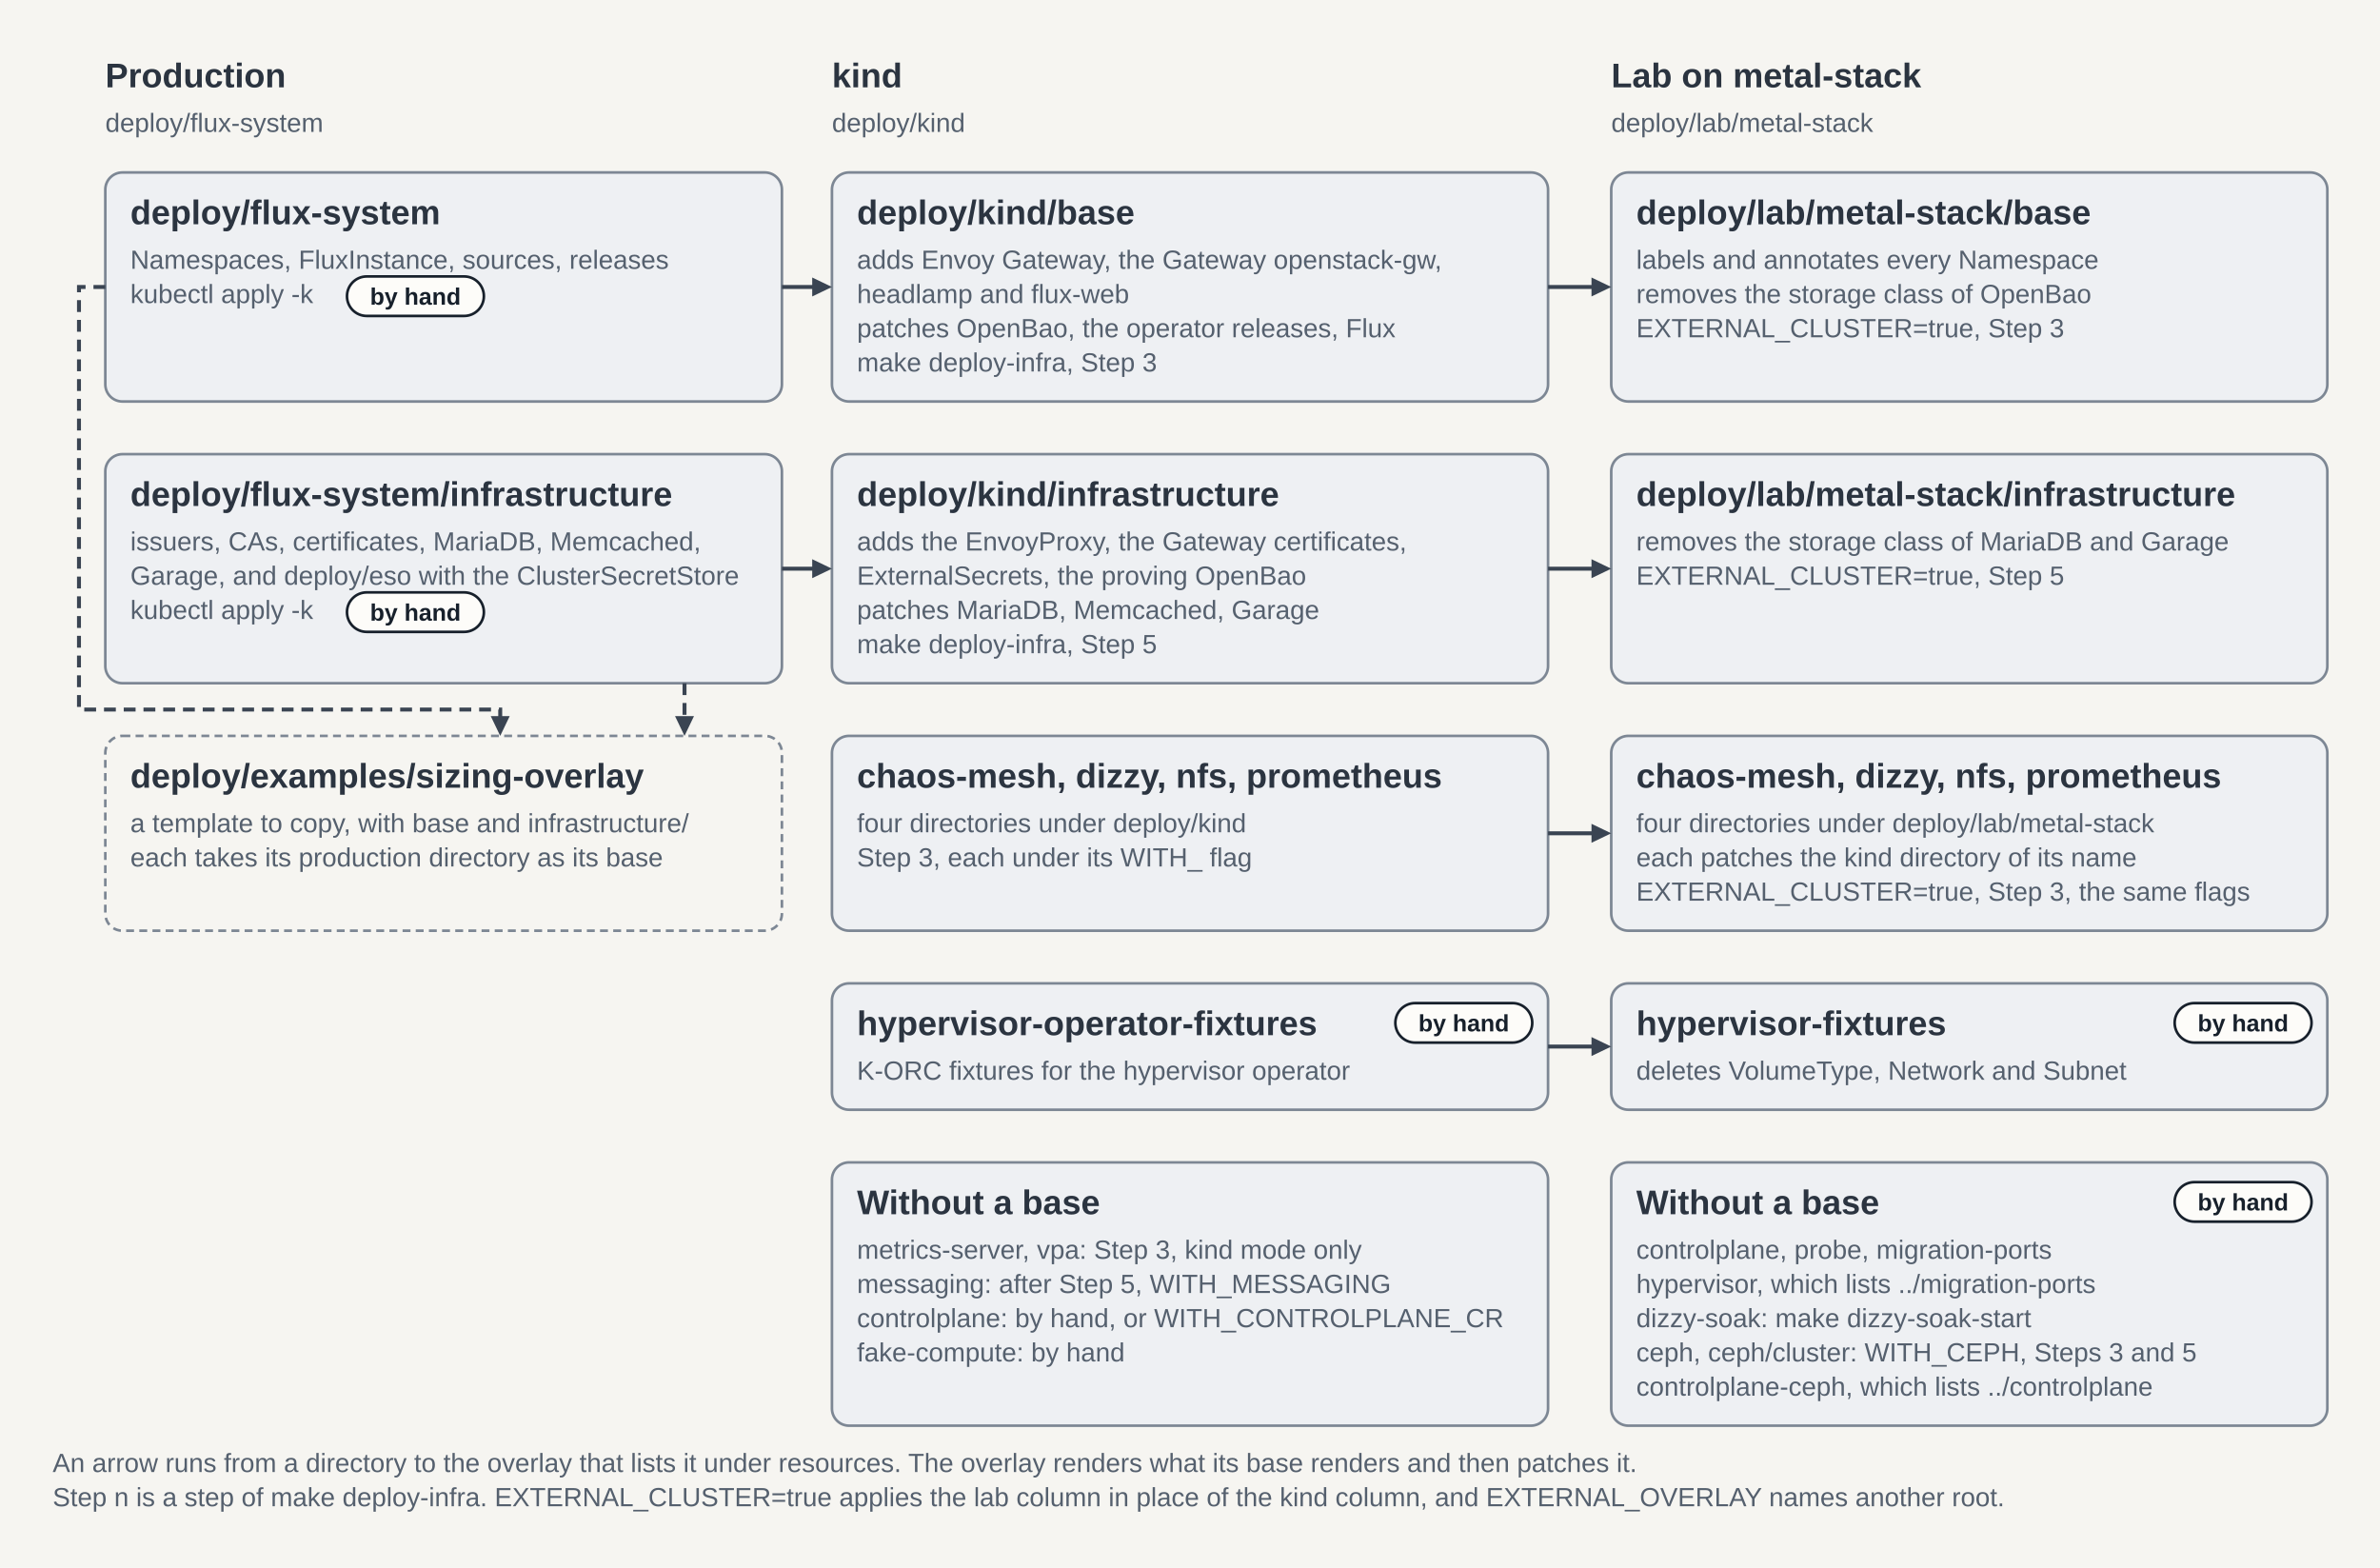
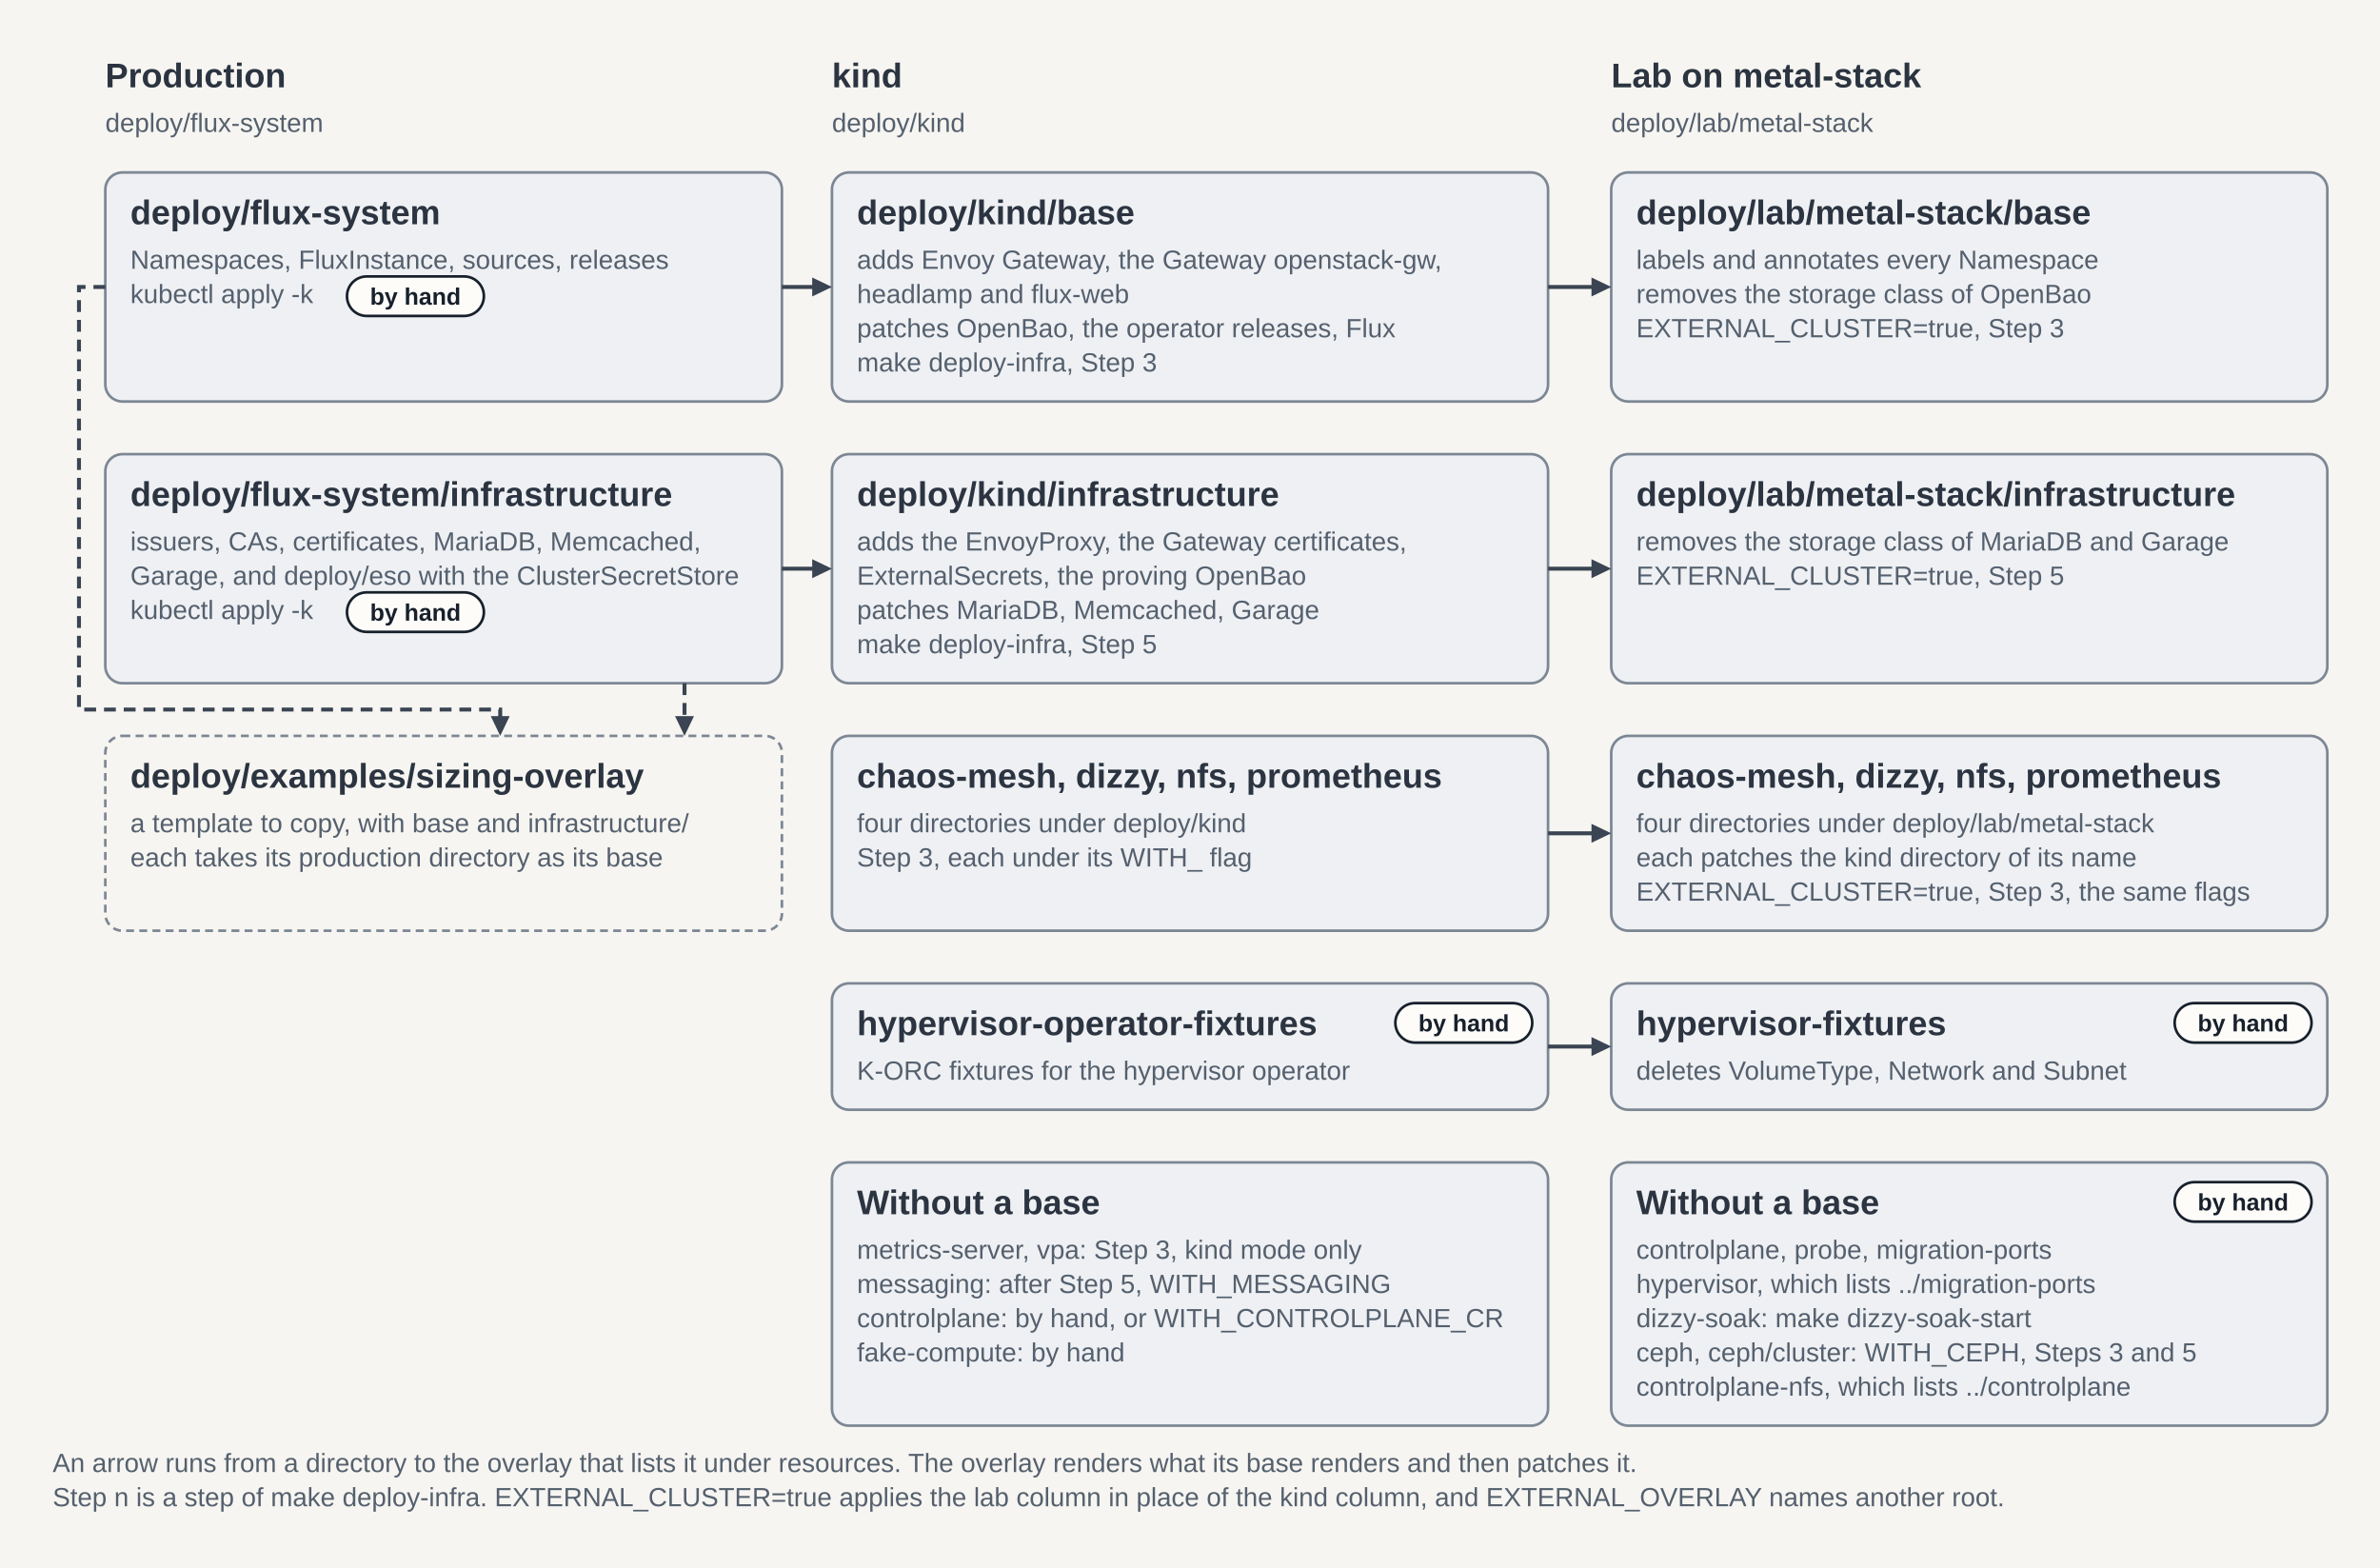
<svg xmlns="http://www.w3.org/2000/svg" width="1808" height="1191" viewBox="0 0 1808 1191" font-family="'IBM Plex Sans', Arial, Helvetica, sans-serif" role="img" aria-label="Overlay inheritance: production, kind, lab">
  <rect width="1808" height="1191" fill="#F6F5F1" />
  <text x="80" y="66.36" font-size="26" font-weight="700" fill="#2B3440">Production</text>
  <text x="80" y="100.2" font-size="20" font-weight="400" fill="#55606E">deploy/flux-system</text>
  <text x="632" y="66.36" font-size="26" font-weight="700" fill="#2B3440">kind</text>
  <text x="632" y="100.2" font-size="20" font-weight="400" fill="#55606E">deploy/kind</text>
  <text x="1224" y="66.36" font-size="26" font-weight="700" fill="#2B3440">Lab on metal-stack</text>
  <text x="1224" y="100.2" font-size="20" font-weight="400" fill="#55606E">deploy/lab/metal-stack</text>
  <rect x="80" y="131" width="514" height="174" rx="13" fill="#EEF0F3" stroke="#7D8794" stroke-width="2" />
  <text x="99" y="170.36" font-size="26" font-weight="700" fill="#2B3440">deploy/flux-system</text>
  <text x="99" y="204.2" font-size="20" font-weight="400" fill="#55606E">Namespaces, FluxInstance, sources, releases</text>
  <text x="99" y="230.2" font-size="20" font-weight="400" fill="#55606E">kubectl apply -k</text>
  <rect x="263.59" y="210" width="104" height="30" rx="15" fill="#FDFCF9" stroke="#17202B" stroke-width="2" />
  <text x="315.59" y="231.48" font-size="18" font-weight="700" fill="#17202B" text-anchor="middle">by hand</text>
  <rect x="632" y="131" width="544" height="174" rx="13" fill="#EEF0F3" stroke="#7D8794" stroke-width="2" />
  <text x="651" y="170.36" font-size="26" font-weight="700" fill="#2B3440">deploy/kind/base</text>
  <text x="651" y="204.2" font-size="20" font-weight="400" fill="#55606E">adds Envoy Gateway, the Gateway openstack-gw,</text>
  <text x="651" y="230.2" font-size="20" font-weight="400" fill="#55606E">headlamp and flux-web</text>
  <text x="651" y="256.2" font-size="20" font-weight="400" fill="#55606E">patches OpenBao, the operator releases, Flux</text>
  <text x="651" y="282.2" font-size="20" font-weight="400" fill="#55606E">make deploy-infra, Step 3</text>
  <rect x="1224" y="131" width="544" height="174" rx="13" fill="#EEF0F3" stroke="#7D8794" stroke-width="2" />
  <text x="1243" y="170.36" font-size="26" font-weight="700" fill="#2B3440">deploy/lab/metal-stack/base</text>
  <text x="1243" y="204.2" font-size="20" font-weight="400" fill="#55606E">labels and annotates every Namespace</text>
  <text x="1243" y="230.2" font-size="20" font-weight="400" fill="#55606E">removes the storage class of OpenBao</text>
  <text x="1243" y="256.2" font-size="20" font-weight="400" fill="#55606E">EXTERNAL_CLUSTER=true, Step 3</text>
  <rect x="80" y="345" width="514" height="174" rx="13" fill="#EEF0F3" stroke="#7D8794" stroke-width="2" />
  <text x="99" y="384.36" font-size="26" font-weight="700" fill="#2B3440">deploy/flux-system/infrastructure</text>
  <text x="99" y="418.2" font-size="20" font-weight="400" fill="#55606E">issuers, CAs, certificates, MariaDB, Memcached,</text>
  <text x="99" y="444.2" font-size="20" font-weight="400" fill="#55606E">Garage, and deploy/eso with the ClusterSecretStore</text>
  <text x="99" y="470.2" font-size="20" font-weight="400" fill="#55606E">kubectl apply -k</text>
  <rect x="263.59" y="450" width="104" height="30" rx="15" fill="#FDFCF9" stroke="#17202B" stroke-width="2" />
  <text x="315.59" y="471.48" font-size="18" font-weight="700" fill="#17202B" text-anchor="middle">by hand</text>
  <rect x="632" y="345" width="544" height="174" rx="13" fill="#EEF0F3" stroke="#7D8794" stroke-width="2" />
  <text x="651" y="384.36" font-size="26" font-weight="700" fill="#2B3440">deploy/kind/infrastructure</text>
  <text x="651" y="418.2" font-size="20" font-weight="400" fill="#55606E">adds the EnvoyProxy, the Gateway certificates,</text>
  <text x="651" y="444.2" font-size="20" font-weight="400" fill="#55606E">ExternalSecrets, the proving OpenBao</text>
  <text x="651" y="470.2" font-size="20" font-weight="400" fill="#55606E">patches MariaDB, Memcached, Garage</text>
  <text x="651" y="496.2" font-size="20" font-weight="400" fill="#55606E">make deploy-infra, Step 5</text>
  <rect x="1224" y="345" width="544" height="174" rx="13" fill="#EEF0F3" stroke="#7D8794" stroke-width="2" />
  <text x="1243" y="384.36" font-size="26" font-weight="700" fill="#2B3440">deploy/lab/metal-stack/infrastructure</text>
  <text x="1243" y="418.2" font-size="20" font-weight="400" fill="#55606E">removes the storage class of MariaDB and Garage</text>
  <text x="1243" y="444.2" font-size="20" font-weight="400" fill="#55606E">EXTERNAL_CLUSTER=true, Step 5</text>
  <rect x="80" y="559" width="514" height="148" rx="13" fill="none" stroke="#7D8794" stroke-width="2" stroke-dasharray="6 4" />
  <text x="99" y="598.36" font-size="26" font-weight="700" fill="#2B3440">deploy/examples/sizing-overlay</text>
  <text x="99" y="632.2" font-size="20" font-weight="400" fill="#55606E">a template to copy, with base and infrastructure/</text>
  <text x="99" y="658.2" font-size="20" font-weight="400" fill="#55606E">each takes its production directory as its base</text>
  <rect x="632" y="559" width="544" height="148" rx="13" fill="#EEF0F3" stroke="#7D8794" stroke-width="2" />
  <text x="651" y="598.36" font-size="26" font-weight="700" fill="#2B3440">chaos-mesh, dizzy, nfs, prometheus</text>
  <text x="651" y="632.2" font-size="20" font-weight="400" fill="#55606E">four directories under deploy/kind</text>
  <text x="651" y="658.2" font-size="20" font-weight="400" fill="#55606E">Step 3, each under its WITH_ flag</text>
  <rect x="1224" y="559" width="544" height="148" rx="13" fill="#EEF0F3" stroke="#7D8794" stroke-width="2" />
  <text x="1243" y="598.36" font-size="26" font-weight="700" fill="#2B3440">chaos-mesh, dizzy, nfs, prometheus</text>
  <text x="1243" y="632.2" font-size="20" font-weight="400" fill="#55606E">four directories under deploy/lab/metal-stack</text>
  <text x="1243" y="658.2" font-size="20" font-weight="400" fill="#55606E">each patches the kind directory of its name</text>
  <text x="1243" y="684.2" font-size="20" font-weight="400" fill="#55606E">EXTERNAL_CLUSTER=true, Step 3, the same flags</text>
  <rect x="632" y="747" width="544" height="96" rx="13" fill="#EEF0F3" stroke="#7D8794" stroke-width="2" />
  <text x="651" y="786.36" font-size="26" font-weight="700" fill="#2B3440">hypervisor-operator-fixtures</text>
  <text x="651" y="820.2" font-size="20" font-weight="400" fill="#55606E">K-ORC fixtures for the hypervisor operator</text>
  <rect x="1060" y="762" width="104" height="30" rx="15" fill="#FDFCF9" stroke="#17202B" stroke-width="2" />
  <text x="1112" y="783.48" font-size="18" font-weight="700" fill="#17202B" text-anchor="middle">by hand</text>
  <rect x="1224" y="747" width="544" height="96" rx="13" fill="#EEF0F3" stroke="#7D8794" stroke-width="2" />
  <text x="1243" y="786.36" font-size="26" font-weight="700" fill="#2B3440">hypervisor-fixtures</text>
  <text x="1243" y="820.2" font-size="20" font-weight="400" fill="#55606E">deletes VolumeType, Network and Subnet</text>
  <rect x="1652" y="762" width="104" height="30" rx="15" fill="#FDFCF9" stroke="#17202B" stroke-width="2" />
  <text x="1704" y="783.48" font-size="18" font-weight="700" fill="#17202B" text-anchor="middle">by hand</text>
  <rect x="632" y="883" width="544" height="200" rx="13" fill="#EEF0F3" stroke="#7D8794" stroke-width="2" />
  <text x="651" y="922.36" font-size="26" font-weight="700" fill="#2B3440">Without a base</text>
  <text x="651" y="956.2" font-size="20" font-weight="400" fill="#55606E">metrics-server, vpa: Step 3, kind mode only</text>
  <text x="651" y="982.2" font-size="20" font-weight="400" fill="#55606E">messaging: after Step 5, WITH_MESSAGING</text>
  <text x="651" y="1008.2" font-size="20" font-weight="400" fill="#55606E">controlplane: by hand, or WITH_CONTROLPLANE_CR</text>
  <text x="651" y="1034.2" font-size="20" font-weight="400" fill="#55606E">fake-compute: by hand</text>
  <rect x="1224" y="883" width="544" height="200" rx="13" fill="#EEF0F3" stroke="#7D8794" stroke-width="2" />
  <text x="1243" y="922.36" font-size="26" font-weight="700" fill="#2B3440">Without a base</text>
  <text x="1243" y="956.2" font-size="20" font-weight="400" fill="#55606E">controlplane, probe, migration-ports</text>
  <text x="1243" y="982.2" font-size="20" font-weight="400" fill="#55606E">hypervisor, which lists ../migration-ports</text>
  <text x="1243" y="1008.2" font-size="20" font-weight="400" fill="#55606E">dizzy-soak: make dizzy-soak-start</text>
  <text x="1243" y="1034.2" font-size="20" font-weight="400" fill="#55606E">ceph, ceph/cluster: WITH_CEPH, Steps 3 and 5</text>
-   <text x="1243" y="1060.2" font-size="20" font-weight="400" fill="#55606E">controlplane-ceph, which lists ../controlplane</text>
+   <text x="1243" y="1060.2" font-size="20" font-weight="400" fill="#55606E">controlplane-nfs, which lists ../controlplane</text>
  <rect x="1652" y="898" width="104" height="30" rx="15" fill="#FDFCF9" stroke="#17202B" stroke-width="2" />
  <text x="1704" y="919.48" font-size="18" font-weight="700" fill="#17202B" text-anchor="middle">by hand</text>
  <polyline points="594,218 621.5,218" fill="none" stroke="#3A4452" stroke-width="3" />
  <polygon points="632,218 617,225.2 617,210.8" fill="#3A4452" />
  <polyline points="1176,218 1213.5,218" fill="none" stroke="#3A4452" stroke-width="3" />
  <polygon points="1224,218 1209,225.2 1209,210.8" fill="#3A4452" />
  <polyline points="594,432 621.5,432" fill="none" stroke="#3A4452" stroke-width="3" />
  <polygon points="632,432 617,439.2 617,424.8" fill="#3A4452" />
  <polyline points="1176,432 1213.5,432" fill="none" stroke="#3A4452" stroke-width="3" />
  <polygon points="1224,432 1209,439.2 1209,424.8" fill="#3A4452" />
  <polyline points="1176,633 1213.5,633" fill="none" stroke="#3A4452" stroke-width="3" />
  <polygon points="1224,633 1209,640.2 1209,625.8" fill="#3A4452" />
  <polyline points="1176,795 1213.5,795" fill="none" stroke="#3A4452" stroke-width="3" />
  <polygon points="1224,795 1209,802.2 1209,787.8" fill="#3A4452" />
  <polyline points="80,218 60,218 60,539 380,539 380,548.5" fill="none" stroke="#3A4452" stroke-width="3" stroke-dasharray="9 6" />
  <polygon points="380,559 372.8,544 387.2,544" fill="#3A4452" />
  <polyline points="520,519 520,548.5" fill="none" stroke="#3A4452" stroke-width="3" stroke-dasharray="9 6" />
  <polygon points="520,559 512.8,544 527.2,544" fill="#3A4452" />
  <text x="40" y="1118.2" font-size="20" font-weight="400" fill="#55606E">An arrow runs from a directory to the overlay that lists it under resources. The overlay renders what its base renders and then patches it.</text>
  <text x="40" y="1144.2" font-size="20" font-weight="400" fill="#55606E">Step n is a step of make deploy-infra. EXTERNAL_CLUSTER=true applies the lab column in place of the kind column, and EXTERNAL_OVERLAY names another root.</text>
</svg>
